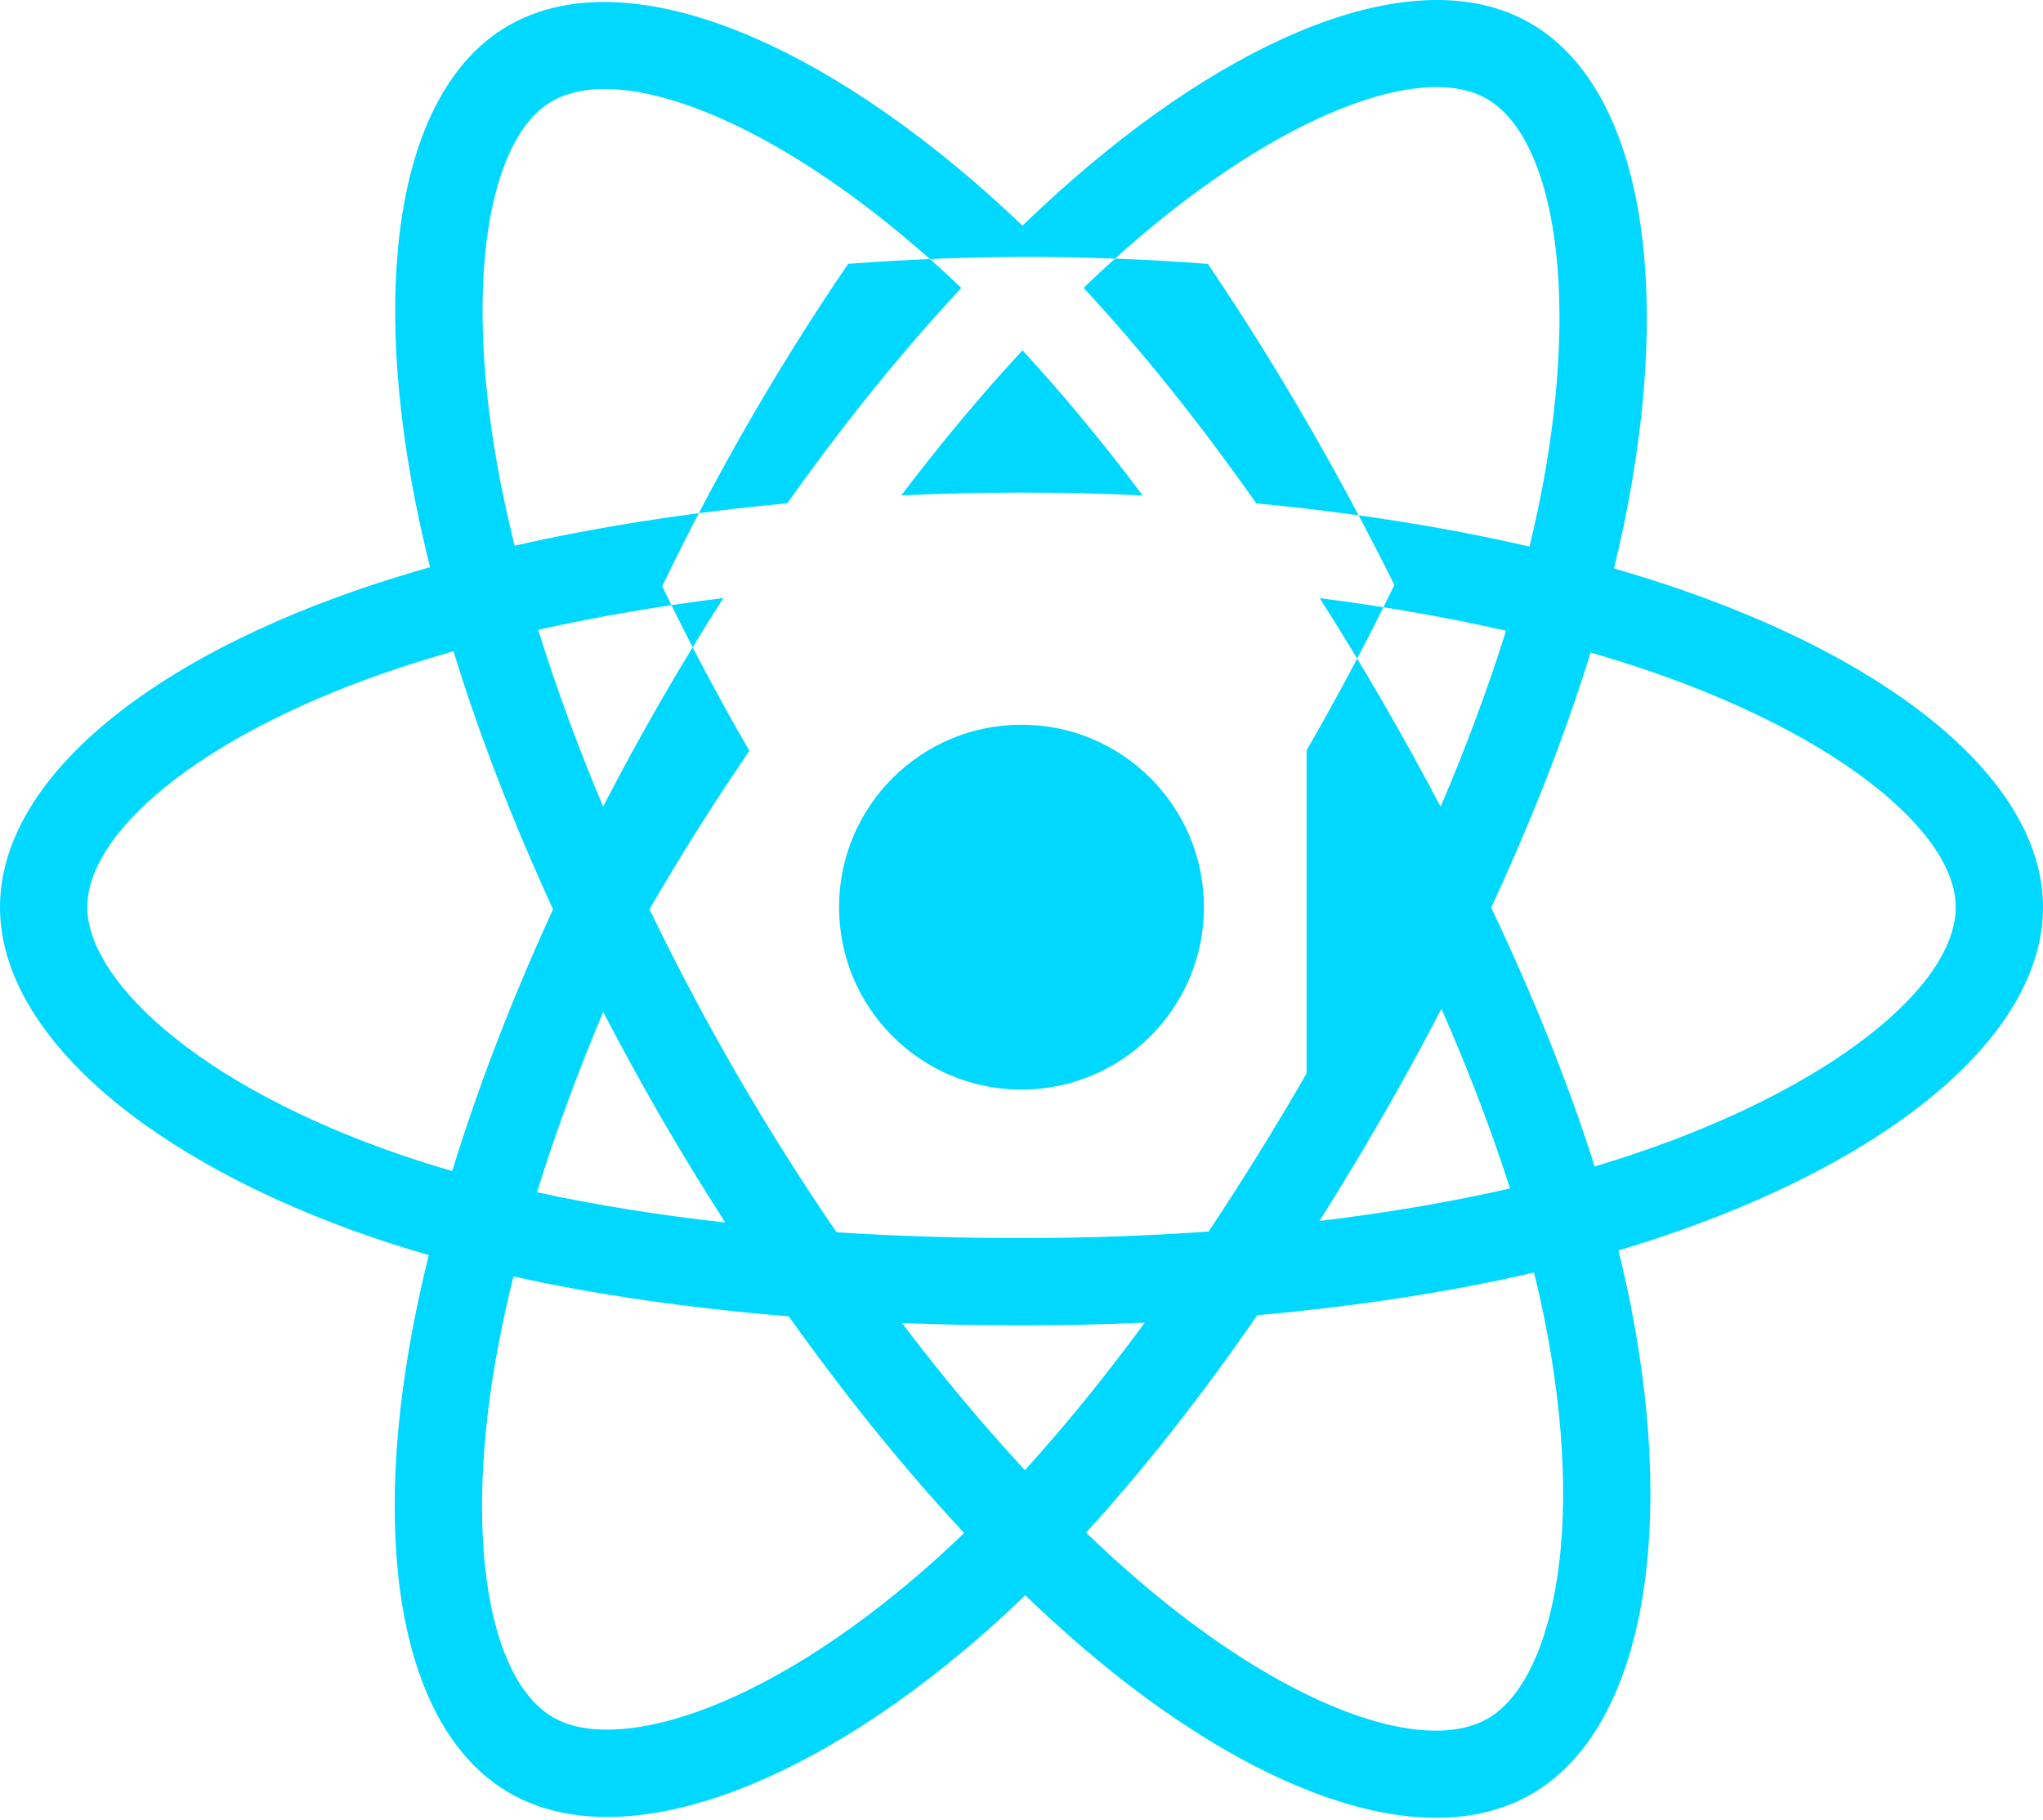
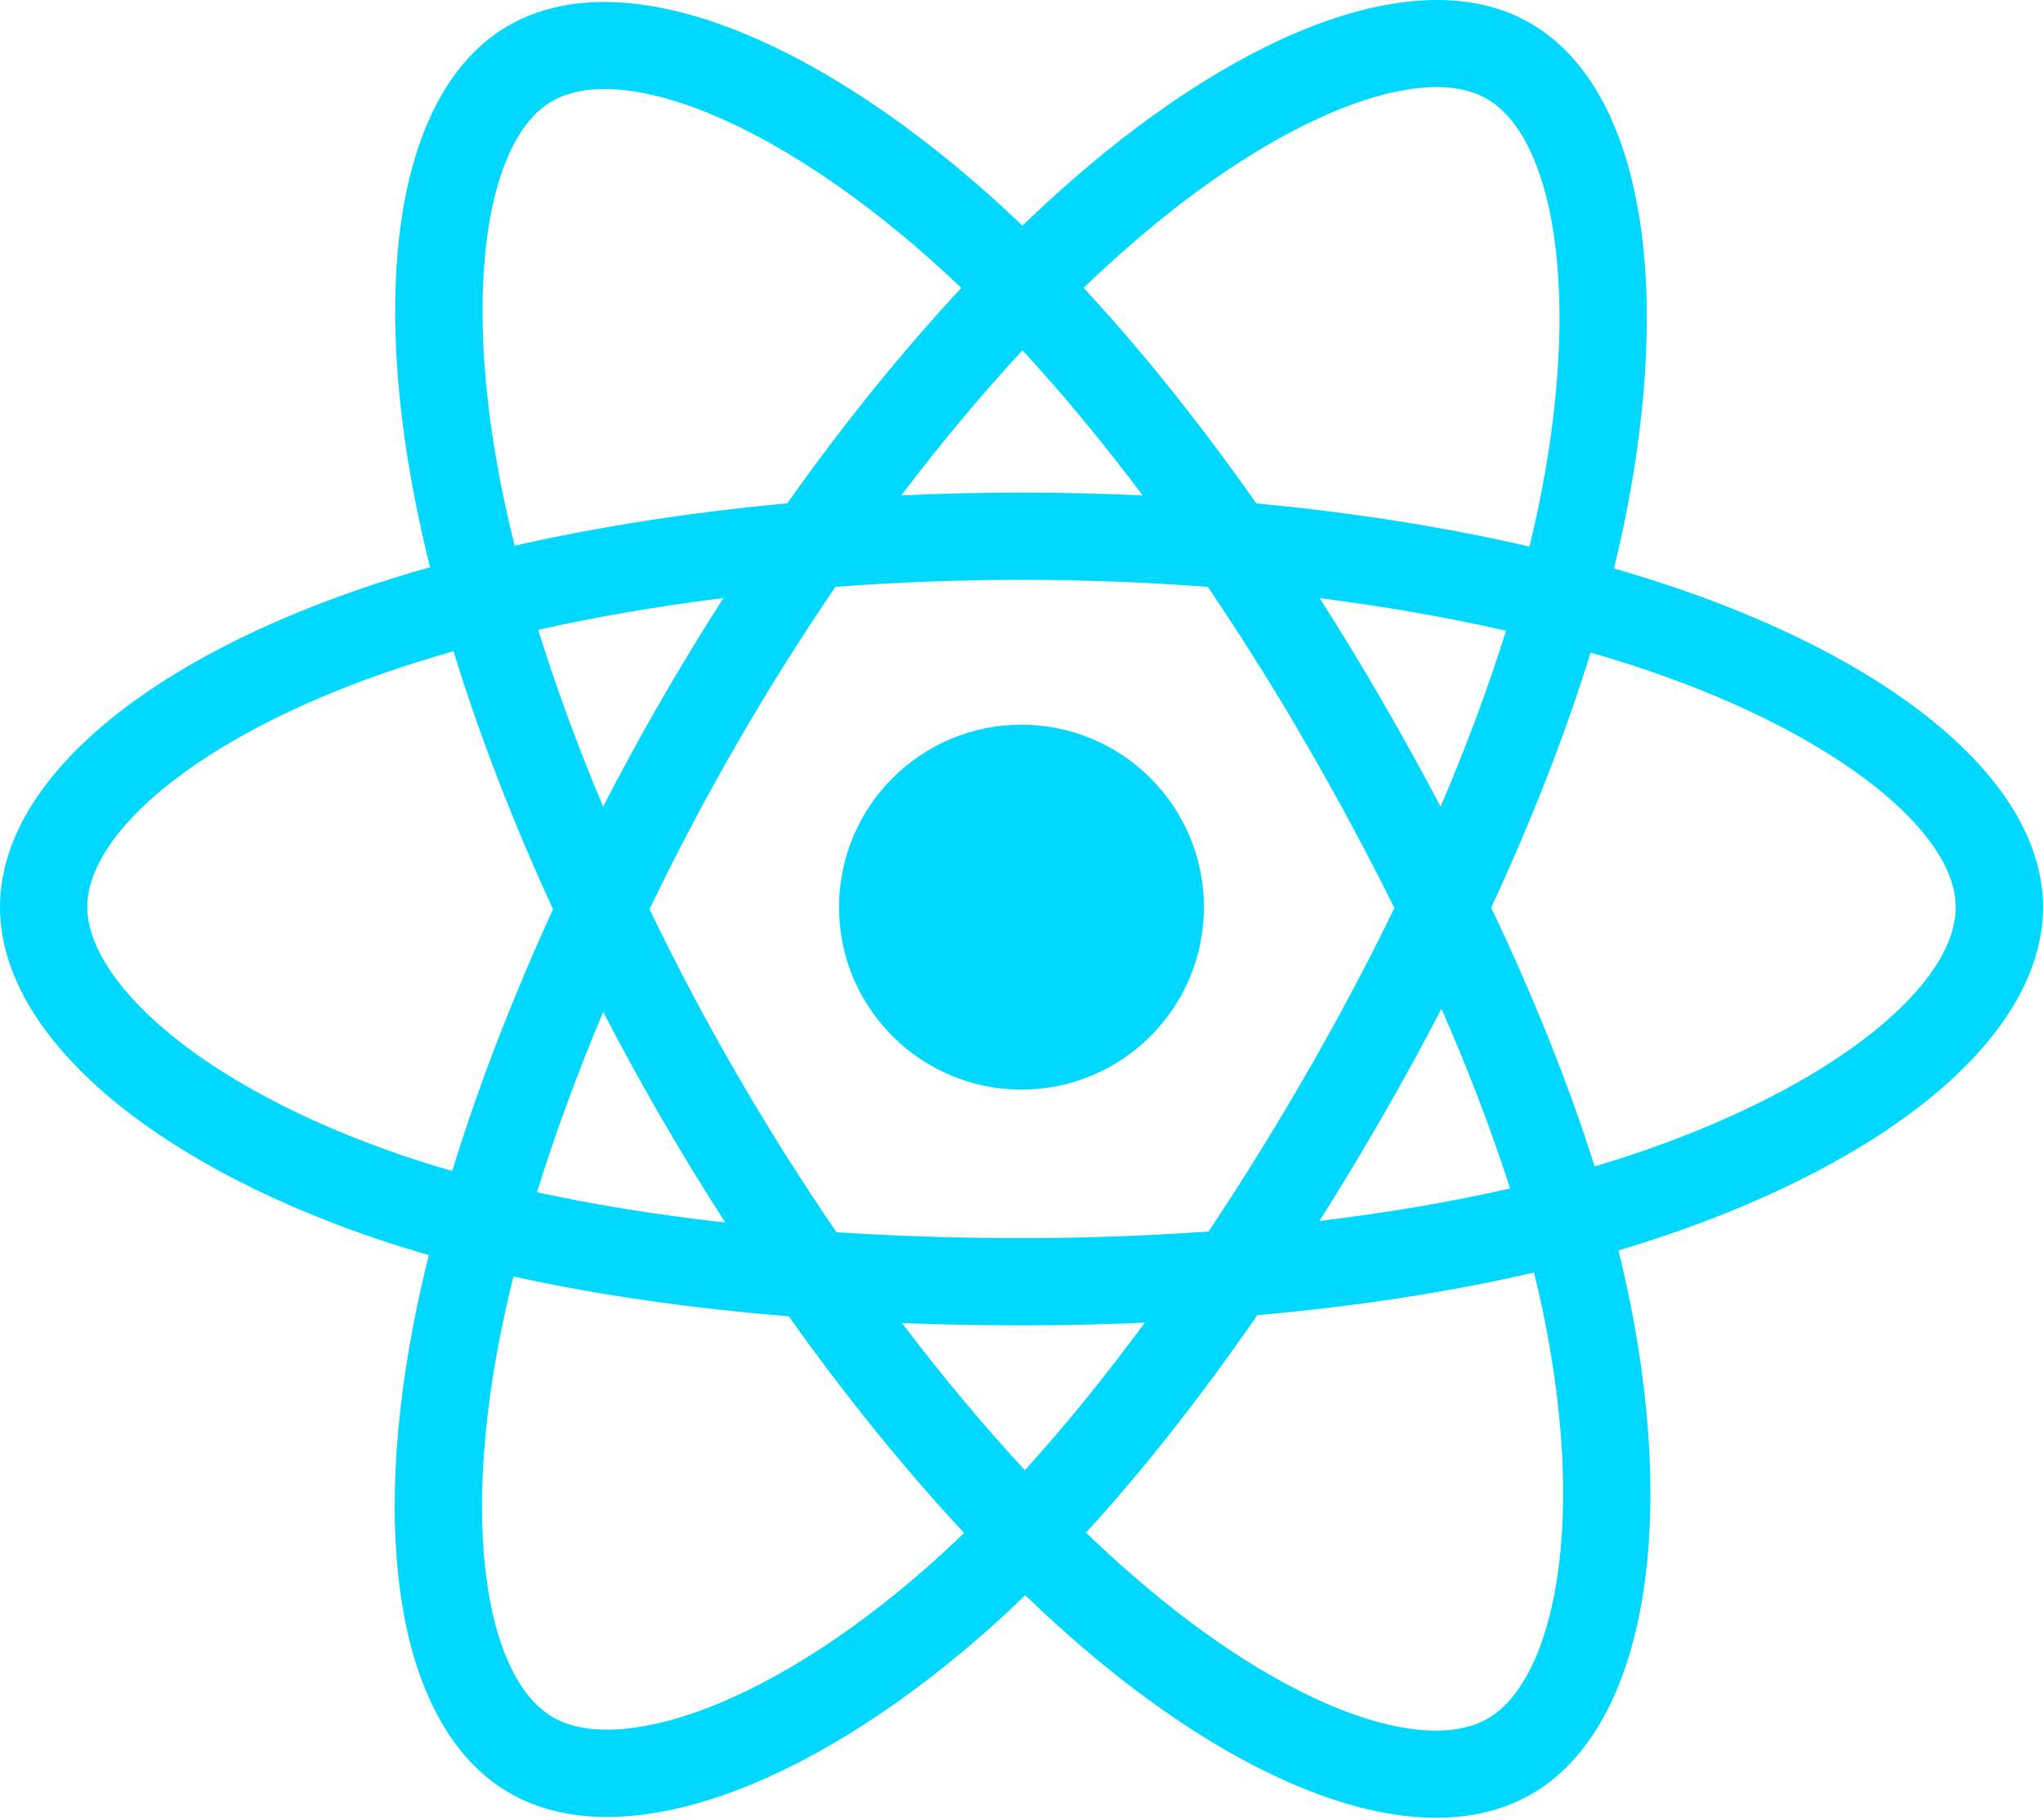
<svg xmlns="http://www.w3.org/2000/svg" aria-hidden="true" role="img" class="iconify iconify--logos" width="35.93" height="32" preserveAspectRatio="xMidYMid meet" viewBox="0 0 256 228">
-   <path fill="#00D8FF" d="M210.483 73.824a171.49 171.49 0 0 0-8.24-2.597c.465-1.9.893-3.777 1.273-5.621c6.238-30.281 2.16-54.676-11.769-62.708c-13.355-7.7-35.196.329-57.254 19.526a171.23 171.23 0 0 0-6.375 5.848a155.866 155.866 0 0 0-4.241-3.917C100.759 3.829 77.587-4.822 63.673 3.233C50.33 10.957 46.379 33.89 51.995 62.588a170.974 170.974 0 0 0 1.892 8.48c-3.28.932-6.445 1.924-9.474 2.98C17.309 83.498 0 98.307 0 113.668c0 15.865 18.582 31.778 46.812 41.427a145.52 145.52 0 0 0 6.921 2.165a167.467 167.467 0 0 0-2.01 9.138c-5.354 28.2-1.173 50.591 12.134 58.266c13.744 7.926 36.812-.22 59.273-19.855a145.567 145.567 0 0 0 5.342-4.923a168.064 168.064 0 0 0 6.92 6.314c21.758 18.722 43.246 26.282 56.54 18.586c13.731-7.949 18.194-32.003 12.4-61.268a145.016 145.016 0 0 0-1.535-6.842c1.62-.48 3.21-.974 4.76-1.488c29.348-9.723 48.443-25.443 48.443-41.52c0-15.417-17.868-30.326-45.517-39.844Zm-6.365 70.984c-1.4.463-2.836.91-4.3 1.345c-3.24-10.257-7.612-21.163-12.963-32.432c5.106-11 9.31-21.767 12.459-31.957c2.619.758 5.16 1.557 7.61 2.4c23.69 8.156 38.14 20.213 38.14 29.504c0 9.896-15.606 22.743-40.946 31.14Zm-10.514 20.834c2.562 12.94 2.927 24.64 1.23 33.787c-1.524 8.219-4.59 13.698-8.382 15.893c-8.067 4.67-25.32-1.4-43.927-17.412a156.726 156.726 0 0 1-6.437-5.87c7.214-7.889 14.423-17.06 21.459-27.246c12.376-1.098 24.068-2.894 34.671-5.345a134.17 134.17 0 0 1 1.386 6.193ZM87.276 214.515c-7.882 2.783-14.16 2.863-17.955.675c-8.075-4.657-11.432-22.636-6.853-46.752a156.923 156.923 0 0 1 1.869-8.499c10.486 2.32 22.093 3.988 34.498 4.994c7.084 9.967 14.501 19.128 21.976 27.15a134.668 134.668 0 0 1-4.877 4.492c-9.933 8.682-19.886 14.842-28.658 17.94ZM50.35 144.747c-12.483-4.267-22.792-9.812-29.858-15.863c-6.35-5.437-9.555-10.836-9.555-15.216c0-9.322 13.897-21.212 37.076-29.293c2.813-.98 5.757-1.905 8.812-2.773c3.204 10.42 7.406 21.315 12.477 32.332c-5.137 11.18-9.399 22.249-12.634 32.792a134.718 134.718 0 0 1-6.318-1.979Zm12.378-84.26c-4.811-24.587-1.616-43.134 6.425-47.789c8.564-4.958 27.502 2.111 47.463 19.835a144.318 144.318 0 0 1 3.841 3.545c-7.438 7.987-14.787 17.08-21.808 26.988c-12.04 1.116-23.565 2.908-34.161 5.309a160.342 160.342 0 0 1-1.76-7.887Zm110.427 27.268a347.8 347.8 0 0 0-7.785-12.803c8.168 1.033 15.994 2.404 23.343 4.08c-2.206 7.072-4.956 14.465-8.193 22.045a381.151 381.151 0 0 0-7.365-13.322Zm-45.032-43.861c5.044 5.465 10.096 11.566 15.065 18.186a322.04 322.04 0 0 0-30.257-.006c4.974-6.559 10.069-12.652 15.192-18.18ZM82.802 87.83a323.167 323.167 0 0 0-7.227 13.238c-3.184-7.553-5.909-14.98-8.134-22.152c7.304-1.634 15.093-2.97 23.209-3.984a321.524 321.524 0 0 0-7.848 12.897Zm8.081 65.352c-8.385-.936-16.291-2.203-23.593-3.793c2.26-7.3 5.045-14.885 8.298-22.6a321.187 321.187 0 0 0 7.257 13.246c2.594 4.48 5.28 8.868 8.038 13.147Zm37.542 31.03c-5.184-5.592-10.354-11.779-15.403-18.433c4.902.192 9.899.29 14.978.29c5.218 0 10.376-.117 15.453-.343c-4.985 6.774-10.018 12.97-15.028 18.486Zm52.198-57.817c3.422 7.8 6.306 15.345 8.596 22.52c-7.422 1.694-15.436 3.058-23.88 4.071a382.417 382.417 0 0 0 7.859-13.026a347.403 347.403 0 0 0 7.425-13.565Zm-16.898 8.101a358.557 358.557 0 0 1-12.281 19.815a329.4 329.4 0 0 1-23.444.823c-7.967 0-15.716-.248-23.178-.732a310.202 310.202 0 0 1-12.513-19.846h.001a307.41 307.41 0 0 1-10.923-20.627a310.202 310.202 0 0 1 12.513-19.846h.001a307.41 307.41 0 0 1-10.923-20.627a310.278 310.278 0 0 1 10.89-20.637l-.001.001a307.318 307.318 0 0 1 12.413-19.761c7.613-.576 15.42-.876 23.31-.876H128c7.926 0 15.743.303 23.354.883a329.357 329.357 0 0 1 12.335 19.695a358.489 358.489 0 0 1 11.036 20.54a329.472 329.472 0 0 1-11 20.722Zm22.56-122.124c8.572 4.944 11.906 24.881 6.52 51.026c-.344 1.668-.73 3.367-1.15 5.09c-10.622-2.452-22.155-4.275-34.23-5.408c-7.034-10.017-14.323-19.124-21.64-27.008a160.789 160.789 0 0 1 5.888-5.4c18.9-16.447 36.564-22.941 44.612-18.3ZM128 90.808c12.625 0 22.86 10.235 22.86 22.86s-10.235 22.86-22.86 22.86s-22.86-10.235-22.86-22.86s10.235-22.86 22.86-22.86Z" />
+   <path fill="#00D8FF" d="M210.483 73.824a171.49 171.49 0 0 0-8.24-2.597c.465-1.9.893-3.777 1.273-5.621c6.238-30.281 2.16-54.676-11.769-62.708c-13.355-7.7-35.196.329-57.254 19.526a171.23 171.23 0 0 0-6.375 5.848a155.866 155.866 0 0 0-4.241-3.917C100.759 3.829 77.587-4.822 63.673 3.233C50.33 10.957 46.379 33.89 51.995 62.588a170.974 170.974 0 0 0 1.892 8.48c-3.28.932-6.445 1.924-9.474 2.98C17.309 83.498 0 98.307 0 113.668c0 15.865 18.582 31.778 46.812 41.427a145.52 145.52 0 0 0 6.921 2.165a167.467 167.467 0 0 0-2.01 9.138c-5.354 28.2-1.173 50.591 12.134 58.266c13.744 7.926 36.812-.22 59.273-19.855a145.567 145.567 0 0 0 5.342-4.923a168.064 168.064 0 0 0 6.92 6.314c21.758 18.722 43.246 26.282 56.54 18.586c13.731-7.949 18.194-32.003 12.4-61.268a145.016 145.016 0 0 0-1.535-6.842c1.62-.48 3.21-.974 4.76-1.488c29.348-9.723 48.443-25.443 48.443-41.52c0-15.417-17.868-30.326-45.517-39.844Zm-6.365 70.984c-1.4.463-2.836.91-4.3 1.345c-3.24-10.257-7.612-21.163-12.963-32.432c5.106-11 9.31-21.767 12.459-31.957c2.619.758 5.16 1.557 7.61 2.4c23.69 8.156 38.14 20.213 38.14 29.504c0 9.896-15.606 22.743-40.946 31.14Zm-10.514 20.834c2.562 12.94 2.927 24.64 1.23 33.787c-1.524 8.219-4.59 13.698-8.382 15.893c-8.067 4.67-25.32-1.4-43.927-17.412a156.726 156.726 0 0 1-6.437-5.87c7.214-7.889 14.423-17.06 21.459-27.246c12.376-1.098 24.068-2.894 34.671-5.345a134.17 134.17 0 0 1 1.386 6.193ZM87.276 214.515c-7.882 2.783-14.16 2.863-17.955.675c-8.075-4.657-11.432-22.636-6.853-46.752a156.923 156.923 0 0 1 1.869-8.499c10.486 2.32 22.093 3.988 34.498 4.994c7.084 9.967 14.501 19.128 21.976 27.15a134.668 134.668 0 0 1-4.877 4.492c-9.933 8.682-19.886 14.842-28.658 17.94ZM50.35 144.747c-12.483-4.267-22.792-9.812-29.858-15.863c-6.35-5.437-9.555-10.836-9.555-15.216c0-9.322 13.897-21.212 37.076-29.293c2.813-.98 5.757-1.905 8.812-2.773c3.204 10.42 7.406 21.315 12.477 32.332c-5.137 11.18-9.399 22.249-12.634 32.792a134.718 134.718 0 0 1-6.318-1.979Zm12.378-84.26c-4.811-24.587-1.616-43.134 6.425-47.789c8.564-4.958 27.502 2.111 47.463 19.835a144.318 144.318 0 0 1 3.841 3.545c-7.438 7.987-14.787 17.08-21.808 26.988c-12.04 1.116-23.565 2.908-34.161 5.309a160.342 160.342 0 0 1-1.76-7.887Zm110.427 27.268a347.8 347.8 0 0 0-7.785-12.803c8.168 1.033 15.994 2.404 23.343 4.08c-2.206 7.072-4.956 14.465-8.193 22.045a381.151 381.151 0 0 0-7.365-13.322Zm-45.032-43.861c5.044 5.465 10.096 11.566 15.065 18.186a322.04 322.04 0 0 0-30.257-.006c4.974-6.559 10.069-12.652 15.192-18.18ZM82.802 87.83a323.167 323.167 0 0 0-7.227 13.238c-3.184-7.553-5.909-14.98-8.134-22.152c7.304-1.634 15.093-2.97 23.209-3.984a321.524 321.524 0 0 0-7.848 12.897Zm8.081 65.352c-8.385-.936-16.291-2.203-23.593-3.793c2.26-7.3 5.045-14.885 8.298-22.6a321.187 321.187 0 0 0 7.257 13.246c2.594 4.48 5.28 8.868 8.038 13.147Zm37.542 31.03c-5.184-5.592-10.354-11.779-15.403-18.433c4.902.192 9.899.29 14.978.29c5.218 0 10.376-.117 15.453-.343c-4.985 6.774-10.018 12.97-15.028 18.486Zm52.198-57.817c3.422 7.8 6.306 15.345 8.596 22.52c-7.422 1.694-15.436 3.058-23.88 4.071a382.417 382.417 0 0 0 7.859-13.026a347.403 347.403 0 0 0 7.425-13.565Zm-16.898 8.101a358.557 358.557 0 0 1-12.281 19.815a329.4 329.4 0 0 1-23.444.823c-7.967 0-15.716-.248-23.178-.732a310.202 310.202 0 0 1-12.513-19.846h.001a307.41 307.41 0 0 1-10.923-20.627a310.278 310.278 0 0 1 10.89-20.637l-.001.001a307.318 307.318 0 0 1 12.413-19.761c7.613-.576 15.42-.876 23.31-.876H128c7.926 0 15.743.303 23.354.883a329.357 329.357 0 0 1 12.335 19.695a358.489 358.489 0 0 1 11.036 20.54a329.472 329.472 0 0 1-11 20.722Zm22.56-122.124c8.572 4.944 11.906 24.881 6.52 51.026c-.344 1.668-.73 3.367-1.15 5.09c-10.622-2.452-22.155-4.275-34.23-5.408c-7.034-10.017-14.323-19.124-21.64-27.008a160.789 160.789 0 0 1 5.888-5.4c18.9-16.447 36.564-22.941 44.612-18.3ZM128 90.808c12.625 0 22.86 10.235 22.86 22.86s-10.235 22.86-22.86 22.86s-22.86-10.235-22.86-22.86s10.235-22.86 22.86-22.86Z" />
</svg>
